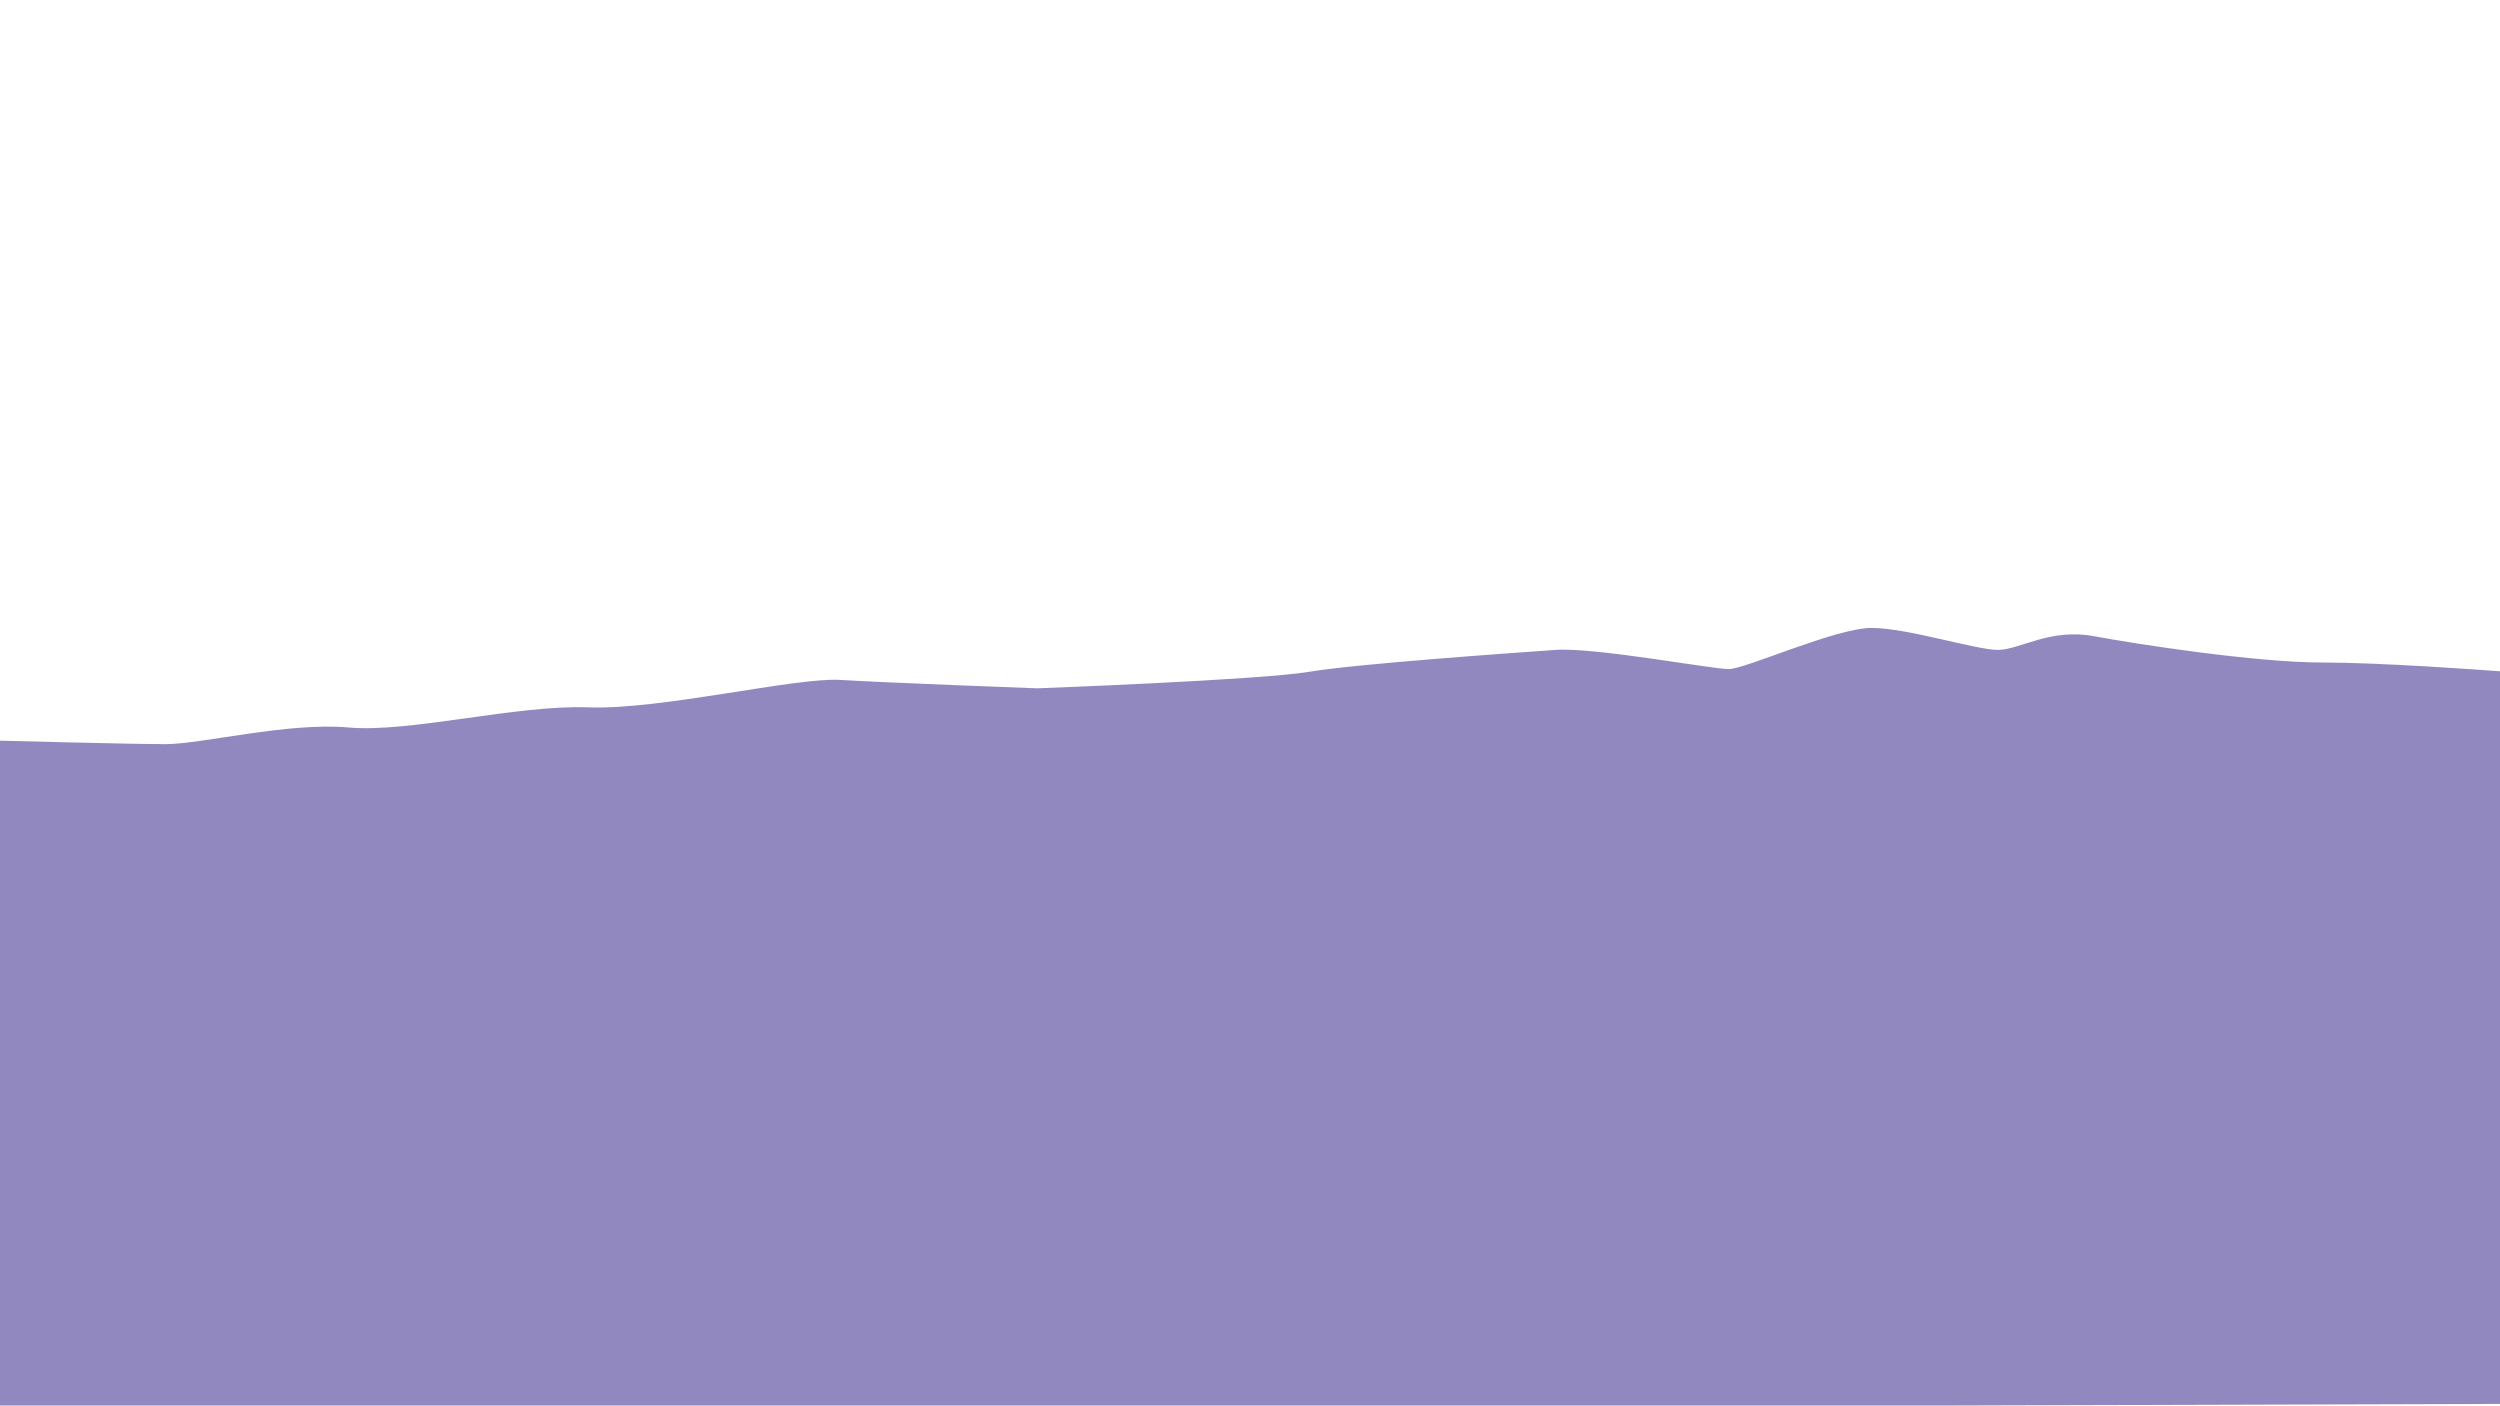
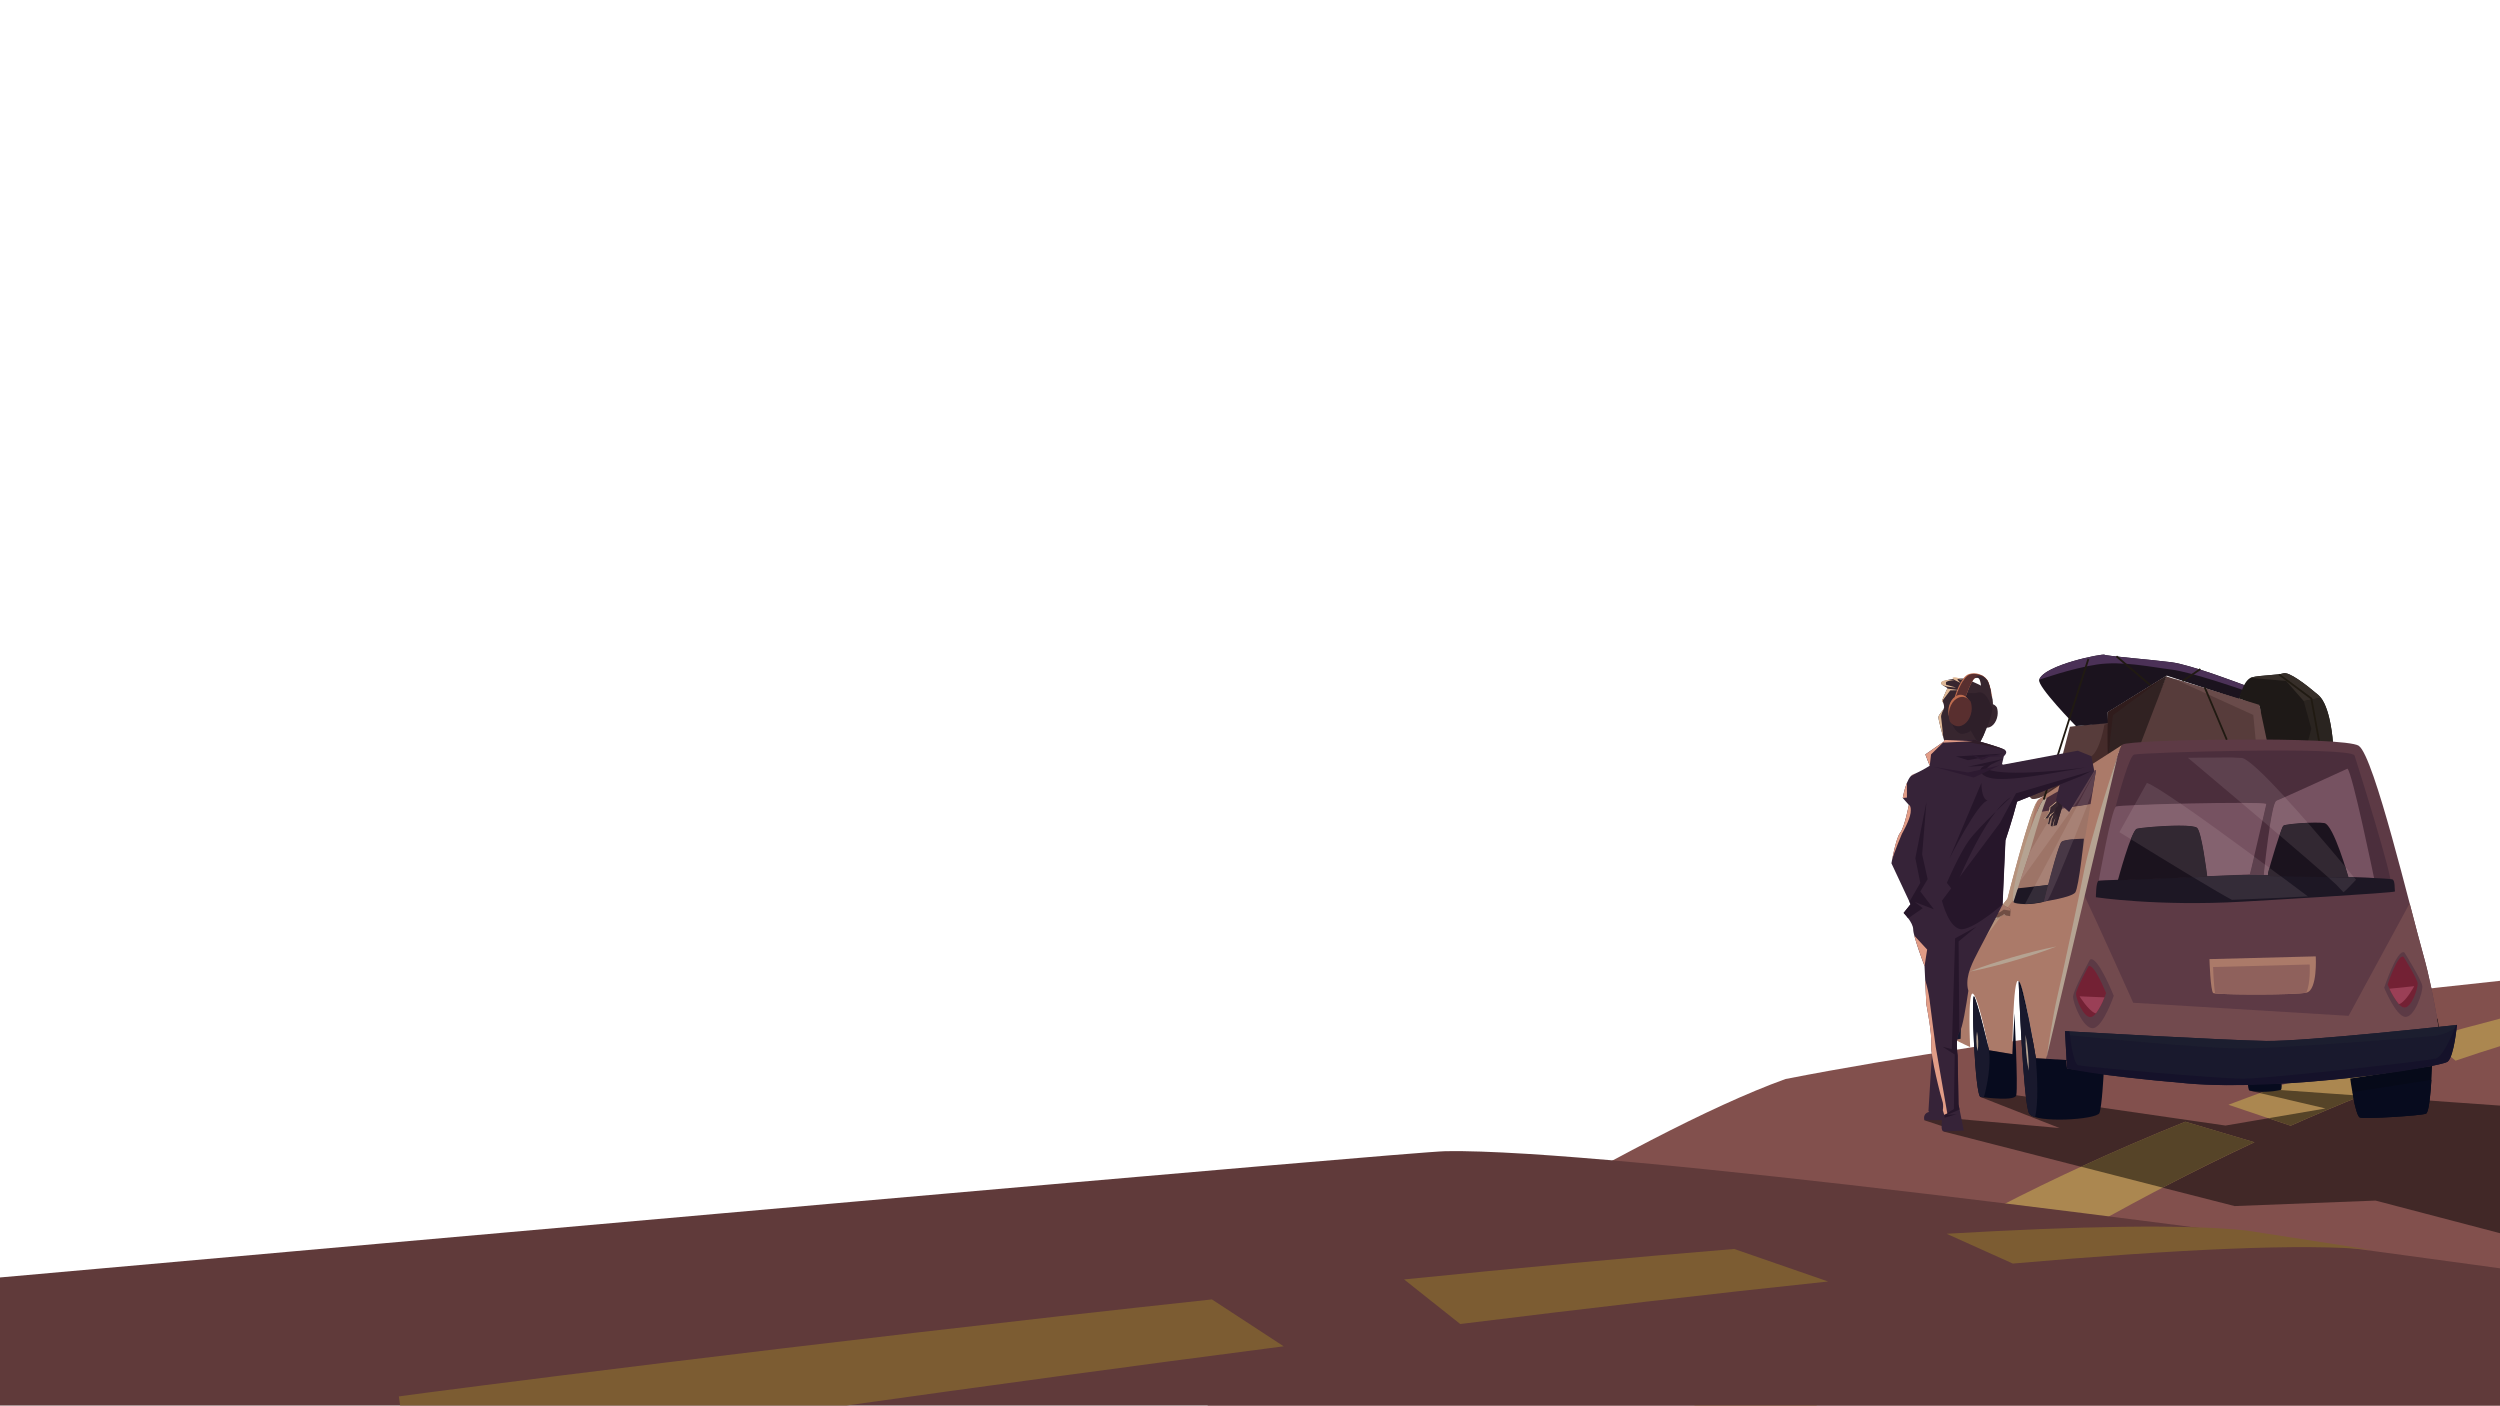
- <svg xmlns="http://www.w3.org/2000/svg" version="1.1" id="Ñëîé_3" x="0px" y="0px" viewBox="0 0 1366 768" style="enable-background:new 0 0 1366 768;" xml:space="preserve">
-   <style type="text/css">
- 	.st0{fill:#9188BF;}
- </style>
-   <path class="st0" d="M1269,362c-36,0-100.9-9.9-124.9-14.4s-40.5,7.5-52.5,7.5s-49.5-12-69-12s-69,22.5-78,22.5s-73.5-12-94.5-10.5  s-108,7.5-135,12s-148.5,9-148.5,9S483,373,459,371.5s-98.5,16.5-137.5,15s-98,14-131,11s-80.4,9.1-99.9,9.1S0,404.7,0,404.7V768  h1057.2l308.8-0.9V366.8C1355,366,1301.2,362,1269,362z" />
+ <svg xmlns="http://www.w3.org/2000/svg" id="Ñëîé_9" data-name="Ñëîé 9" viewBox="0 0 1366 768">
+   <path d="M1366,535.92c-72.19,7.69-267.56,29.57-390.42,53.66C893,619.31,736.84,717.76,659.65,768H1366V535.92" style="fill:#82504d" />
+   <path d="M1028.49,695c-49.47,30-83.39,56.46-102.78,73H992.4c32.39-24.09,64-45.54,94.35-64.61Z" style="fill:#ab8750" />
+   <path d="M1326.62,567.35l15.11,12.2q13.17-4.5,24.27-7.92V556.57Q1345.84,561.79,1326.62,567.35Z" style="fill:#ab8750" />
+   <path d="M1217.63,603.64l34,11.48c27.08-12.05,51.59-21.76,72.94-29.51l-19.94-11.73c-30.88,9.44-59.86,19.44-87,29.75" style="fill:#ab8750" />
+   <path d="M1194.06,612.87c-37.95,15.29-72,31.08-102.12,46.63l49.34,11.35c32.22-18.23,62.61-33.68,90.61-46.75l-37.83-11.24" style="fill:#ab8750" />
+   <path d="M1101.69,598.43l-19.49,1,32.4,12.72,10.73,4.21-62.8-5.62-11.14,1.35,11.93,3.94-1.31,2.24,75,19.24q26.86-12.41,57-24.61l37.83,11.24q-24,11.2-50.23,24.8L1221,659l77-3,68,17.82V604.1l-75.71-5.38q-18.3,7.36-38.68,16.39L1239.42,611,1216,615l-114.31-16.57m137.21-2.68-9.61.22,5.48,1.28,4.14-1.5" style="fill:#412827" />
+   <path d="M1246.11,595.59l-7.21.16-4.14,1.5,35.9,8.41L1239.42,611l12.18,4.12q20.35-9.05,38.68-16.39l-44.17-3.14" style="fill:#564428" />
+   <path d="M1194.06,612.87q-30.15,12.14-57,24.61l44.6,11.43q26.18-13.64,50.23-24.8l-37.83-11.24" style="fill:#564428" />
+   <path d="M1091.45,390.94a9.65,9.65,0,0,0-.35-4.39,4.39,4.39,0,0,0-3-2c-2.88-.41-5.69,2.55-6.28,6.63a9.64,9.64,0,0,0,.35,4.39,4.39,4.39,0,0,0,3,2C1088.05,398,1090.86,395,1091.45,390.94Z" style="fill:#37262f" />
+   <polygon points="1238.64 404.75 1234.47 385.13 1183.56 369.57 1168.31 406.56 1238.64 404.75" style="fill:#573c3b" />
+   <path d="M1152.08,415.57c-.91-1.5-.42-26.46-.42-26.46l32.26-20-14.71,38.31-9,.9Z" style="fill:#312222" />
+   <path d="M1125,430.9s-10.44,6.14-14.42,5.68-3.94-19.38-3.94-19.38l19.57-1.59,4.8-18.51,20.71-2.49.34,18.26Z" style="fill:#573c3b" />
+   <path d="M1226.54,374.44l-3,7.64-39.66-12.92-32.26,20,.25,6-17.58,1.55S1113,375,1114.21,371.39c2.71-8.12,34.84-14.37,35.69-13.65s25.43,2.66,36.58,4.11S1226.54,374.44,1226.54,374.44Z" style="fill:#1b131e" />
+   <path d="M1274.71,405.65s-1.21-20.16-8-25.91-16-12.88-19.09-11.84-12.53,1-17.16,2.18-6.94,11.6-6.94,11.6l11.26,4.3,2,18.77Z" style="fill:#1e1917" />
+   <path d="M1115.89,435.4c6.69-5.79,22.63-19.49,26.6-22,5.05-3.22,7.35-17.46,7.35-17.46l1.91-.52.32,17.46-27.05,18A74.29,74.29,0,0,1,1115.89,435.4Z" style="fill:#452b2a" />
+   <path d="M1230.48,370.09c4.63-1.17,14.09-1.15,17.16-2.18s12.32,6.09,19.09,11.84a10,10,0,0,1,1.36,1.45l-9.32,1.86-9.65-11-19.36-1.66A3.84,3.84,0,0,1,1230.48,370.09Z" style="fill:#362e29" />
+   <path d="M1268.09,381.19c5.57,7.09,6.62,24.46,6.62,24.46l-13.68-.33,1.87-7.11-4.14-15.17Z" style="fill:#2a2420" />
+   <polygon points="1231.19 390.64 1187.49 370.78 1234.47 385.13 1238.64 404.75 1232.55 404.91 1231.19 390.64" style="fill:#694b4a" />
+   <path d="M1152.08,412.87l-.39-.57c-.35-7.13,0-23.19,0-23.19l32.26-20-29.48,21.72Z" style="fill:#301c1c" />
+   <path d="M1149.89,357.74c.85.72,25.43,2.66,36.58,4.11,9.88,1.29,34.32,10.49,39.64,12.5l-1,2.5s-27.66-9.65-38.69-11-26.89-4.83-40.67-2.76-31.5,8.32-31.5,8.32C1116.91,363.27,1149,357,1149.89,357.74Z" style="fill:#4b3157" />
+   <polygon points="1106.67 417.2 1119.51 419.82 1126.24 415.61 1106.67 417.2" style="fill:#452b2a" />
+   <polygon points="1266.72 405.38 1262.45 381.96 1245.03 368.98 1245.63 368.18 1263.36 381.39 1267.71 405.2 1266.72 405.38" style="fill:#201a12" />
+   <path d="M1288.89,407.57c8.32,5.72,28.22,89.45,35.07,113.73S1334.23,574,1334.23,574s-68,11.75-118.07,9.7-98.11-5.19-98.11-5.19,33.77-165.3,41.74-171.67c3.67-2.93,121.28-4.69,129.1.68" style="fill:#5d3a45" />
+   <path d="M1159.79,406.88s-42,26.78-46,30-16.85,54.21-16.85,54.21S1068,527,1067,528.56s.15,38.77,1.71,39.74,7.77,3.85,7.77,3.85-1.47-31.59,1.67-29.13,8.59,30.86,8.59,30.86l12.82,2.16s.22-43.37,3.38-39.9,9.44,42.06,9.44,42.06l5.62.34s36.2-169.46,41.74-171.67" style="fill:#ab7a69" />
+   <path d="M1286.5,412.74s22,69.23,20,71.84-157.83,10.9-159.57,3.81,14.57-74.93,19.13-76.09,117.21-4.57,120.42.44" style="fill:#4b2e3c" />
+   <path d="M1282.63,420s-35.73,16.39-38.76,17.5-6.94,40.51-6.94,40.51l60.26,1.75s-12-58.31-14.56-59.76" style="fill:#765261" />
+   <path d="M1238.32,439.2s-7.22,31.34-8.13,34.94l-.91,3.6-82.54,3.52s7-39.5,9.49-40.59,77.46-2.85,82.1-1.46" style="fill:#765261" />
+   <path d="M1307.17,480.48c-7.18-1.31-73.8-2.61-82-2.37s-77,2.84-78.47,3.14-1.51,9-1.51,9,33.83,5.1,80.17,2.42c10.21-.59,83.52-4.82,83.25-5.58s.19-6.28-1.47-6.59" style="fill:#1d1724" />
+   <path d="M1270,449.72c-4.55-.77-21.16.39-22.4,1.44s-7.72,23.19-8.16,25.25.32,2.29.32,2.29l43.47.79s-8.1-28.9-13.23-29.77" style="fill:#1b131e" />
+   <path d="M1200.45,452.33c2.62,2.22,5.58,26.72,5.58,26.72L1157.2,481s7.33-27.28,10.36-28.13,29.85-3.06,32.89-.49" style="fill:#1b131e" />
+   <path d="M1265.33,522.56s1.06,18.33-5,19.79-49.45,1.24-51,.27-2.09-18.56-2.09-18.56Z" style="fill:#ab7a69" />
+   <path d="M1260.14,542.39c-6.13,1.31-43.11,1.22-49.81.44-.81-4.67-1.1-14.46-1.1-14.46L1262,527S1262.6,537.37,1260.14,542.39Z" style="fill:#8f615c" />
+   <path d="M1128.11,561.28s32.15.18,66.28,2.59c30,2.12,116.74-5.16,137.3-7,1.69,10.08,2.54,17.14,2.54,17.14s-68,11.75-118.07,9.7c-35.67-1.47-70.3-3.48-87.27-4.52Z" style="fill:#bb718c" />
+   <path d="M1228.42,584.23c-4.18,0-8.28-.08-12.26-.24-35.52-1.46-69.93-3.46-87.28-4.52h-.22l-.8-18.43h.26c.32,0,32.55.2,66.29,2.59,30.25,2.13,119.65-5.42,137.26-7l.23,0,0,.23c1.68,10,2.54,17.08,2.54,17.15l0,.24-.23,0C1333.65,574.4,1276.16,584.23,1228.42,584.23ZM1129.13,579c17.42,1.06,51.68,3,87,4.5,48,2,113.33-8.9,117.78-9.65-.16-1.3-1-7.84-2.47-16.66-18.15,1.58-107,9.07-137.11,6.94-32.11-2.27-62.85-2.56-66-2.58Z" />
+   <path d="M1216.16,583.74c-50.06-2.06-98.11-5.19-98.11-5.19s10-46.31,20.07-90.87c7.87,16.44,27.47,60.23,27.47,60.23l117.69,7.15,33.35-61.47c3,11.57,5.6,21.56,7.34,27.72,6.86,24.28,10.27,52.75,10.27,52.75S1266.22,585.8,1216.16,583.74Z" style="fill:#724a4e" />
+   <path d="M1313.78,520.44s9.43,15,9.78,18.39-4.33,17.36-9.44,16.78-11.4-15.91-11.4-15.91S1309.83,518.13,1313.78,520.44Z" style="fill:#5c3a45" />
+   <path d="M1313.29,522.77s7.44,11.83,7.71,14.5-3.41,13.69-7.44,13.23-9-12.55-9-12.55S1310.18,520.95,1313.29,522.77Z" style="fill:#732134" />
+   <path d="M1311.39,548.46a2,2,0,0,1-.64.2,37,37,0,0,1-5.16-8.42l13.54-1.39S1315,546.63,1311.39,548.46Z" style="fill:#9a3f56" />
+   <path d="M1141.95,524.35s-9.06,16.56-9.21,20.18,5.72,18.18,11.12,17.24,11.1-17.65,11.1-17.65S1146,521.64,1141.95,524.35Z" style="fill:#5c3a45" />
+   <path d="M1141.14,528s-6.71,12.26-6.82,14.94,4.23,13.46,8.23,12.76,8.21-13.07,8.21-13.07S1144.14,526,1141.14,528Z" style="fill:#732134" />
+   <path d="M1144.59,553.51a2,2,0,0,0,.65.16,36.93,36.93,0,0,0,4.64-8.71l-13.6-.57S1140.91,551.9,1144.59,553.51Z" style="fill:#9a3f56" />
+   <path d="M1342.48,560s-1.53,16.88-5,20-89.8,16.49-142,12-66.06-8.21-66.06-8.21l-1.13-20.37s88.41,5,109.85,5.35S1342.48,560,1342.48,560Z" style="fill:#19192d" />
+   <path d="M1246.11,595.59a46.39,46.39,0,0,1-16.83.38c-.91-.15-1-3.54-1-3.54l18.35-.43S1247,595.38,1246.11,595.59Z" style="fill:#070b1e" />
+   <path d="M1328.87,582.37s-.77,25-3.29,26.12-33.58,3.06-36.16,2.11-5.24-21.27-5.24-21.27Z" style="fill:#060a19" />
+   <path d="M1328.52,590c-.44,7.46-1.34,17.8-2.93,18.5-2.52,1.1-33.58,3.06-36.16,2.11-1-.38-2.07-3.85-3-7.88-.56-3.41-.9-6-.9-6Z" style="fill:#070b1e" />
+   <path d="M1103,536.15s2.53,66.76,5.76,72.27,37,3.35,38.38-.27,2.29-21.37,2.29-21.37l-20-3-.54-4.59-16.46-1S1105.42,536.2,1103,536.15Z" style="fill:#070b1e" />
+   <path d="M1078.63,544.41c-1.67-1.57.51,54.7,3.58,55s18.82,2.41,19.49-1c1-5.33-1-44.74-1-44.74L1099.61,576l-12.82-2.16S1080.2,545.89,1078.63,544.41Z" style="fill:#070b1e" />
+   <path d="M1145.29,420.71s-10.28,65-11.37,66.92-29.58,8.93-33.5,5.61,12.51-54.33,16.28-56.36,28.56-17.32,28.59-16.17" style="fill:#9d7467" />
+   <path d="M1068,565c-1.13-9.33-1.77-35.13-1-36.42,1-1.56,29.86-37.51,29.86-37.51s11.31-44.83,16-53.07L1100,491.72s-21.69,29.35-28,37.2C1067.38,534.74,1067.59,554.94,1068,565Z" style="fill:#b5927c" />
+   <path d="M1138.65,458.28s-10.2.05-12.2,1.64-9.72,32.69-9.72,32.69,15.24-2.25,17.2-5,4.72-29.35,4.72-29.35" style="fill:#332434" />
+   <path d="M1231.66,468c-.71,3-1.26,5.34-1.47,6.17l-.91,3.6-23.29,1v.08c9.42-.35,16.85-.62,19.21-.69.68,0,1.76,0,3.17,0,2.64,0,6.46,0,11,.1l0-.1-2.42-.07s.22-2.26.61-5.7l-5.89-4.35m-58.6-40.26-6.78,12.2c6.58-.3,15.68-.58,25.21-.8-9-6.22-15.94-10.61-18.43-11.4" style="fill:#5d414e" />
+   <path d="M1237.55,472.31c-.38,3.45-.61,5.7-.61,5.7l2.42.07a3.89,3.89,0,0,1,.08-1.68c.07-.32.28-1.12.6-2.25l-2.5-1.85" style="fill:#84626f" />
+   <path d="M1191.49,439.11c-9.53.22-18.64.51-25.21.8l-8.22,14.78,6.21,3.84c1.26-3.18,2.44-5.48,3.29-5.72,2-.56,14.13-1.7,23.15-1.7,4.78,0,8.69.32,9.74,1.21,2.44,2.07,5.18,23.49,5.54,26.4l23.29-1,.91-3.6c.21-.83.75-3.13,1.47-6.17-13.73-10.11-28.68-21-40.17-28.86" style="fill:#84626f" />
+   <path d="M1228.39,478.08c-1.42,0-2.5,0-3.17,0-2.36.07-9.8.34-19.21.69l0,.25-7.7.3c9.31,5.61,17.53,10.45,21.05,12.26l.18.09c14.18-.5,28.59-1.18,41.44-1.9-3.92-2.95-9-6.74-14.7-11l-6.54-.12s-.25-.07-.38-.51c-4.54-.06-8.36-.1-11-.1" style="fill:#342c38" />
+   <path d="M1240,474.16c-.32,1.13-.53,1.93-.6,2.25a3.89,3.89,0,0,0-.08,1.68l0,.1c.13.44.38.51.38.51l6.54.12-6.26-4.65" style="fill:#322832" />
+   <path d="M1190.71,451.12c-9,0-21.17,1.14-23.15,1.7-.85.24-2,2.53-3.29,5.72,7.88,4.86,21.9,13.49,34.06,20.82l7.7-.3,0-.25v-.08c-.36-2.91-3.1-24.33-5.54-26.4-1.05-.89-5-1.21-9.74-1.21" style="fill:#322832" />
+   <path d="M1214.06,413.91c-8.44,0-18.55.17-18.55.17s13.3,11.17,29.19,24.61c7.3,0,12.51.17,13.63.51l-2.13,9.23,4,3.4c1.17-7.55,2.5-13.9,3.69-14.33.56-.2,2.22-.93,4.56-2-10.4-11.31-19.75-20.51-23.34-21.33a109,109,0,0,0-11-.29" style="fill:#5d414e" />
+   <path d="M1248.44,435.53c-2.34,1-4,1.76-4.56,2-1.19.44-2.52,6.79-3.69,14.33l5.31,4.52c1-2.82,1.75-4.88,2.11-5.19.77-.65,7.37-1.34,13.38-1.59-4.15-4.75-8.43-9.56-12.55-14" style="fill:#84626f" />
+   <path d="M1224.69,438.69l11.5,9.74,2.13-9.23c-1.12-.34-6.33-.49-13.62-.51" style="fill:#84626f" />
+   <path d="M1281.48,473.62c.86,2.73,1.46,4.81,1.68,5.56l3,.1c-1-1.22-2.62-3.17-4.69-5.66" style="fill:#84626f" />
+   <path d="M1283.16,479.18l.09.3-11.19-.2c2.19,1.95,3.79,3.42,4.64,4.27,1.5,1.51,2.69,2.78,3.74,3.95.64-.05,6.89-6.82,6.89-6.82l-1.15-1.4-3-.1" style="fill:#342c38" />
+   <path d="M1261,449.57c-6,.25-12.62.94-13.38,1.59-.36.31-1.15,2.36-2.11,5.19,10.81,9.22,20.74,17.76,26.55,22.93l11.19.2-.09-.3c-.21-.75-.82-2.83-1.68-5.56-4.94-5.93-12.47-14.88-20.49-24.05" style="fill:#322832" />
+   <path d="M1119.05,483.48s-14.94,1.84-16.09,1.84-3,6.69-2.81,7.54,6.35,1.54,11.43.85,5.14-1.09,5.14-1.09l2.33-9.14" style="fill:#1d1724" />
+   <path d="M1145.29,420.71l-3,18.64-29.41,4.6s2.27-6.09,3.85-7.07c2.68-1.66,28.59-16.17,28.59-16.17" style="fill:#4b2e3c" />
+   <path d="M1108.32,467.62c-1.66,4.73-5.84,17.88-8.17,25.23-2.78-5.67,12.88-54,16.55-56a10.42,10.42,0,0,0,1.67-.86c-4.6,11.84-8,25.78-10,31.6" style="fill:#b5a392" />
+   <path d="M1079.93,486.21a31,31,0,0,0-1.24,9.6c.16,5.35,7.5,7.43,10.16,7s5.65-2.85,5.65-2.85l3.85.65.27-3.83Z" style="fill:#714e44" />
+   <path d="M1098.61,496.74l-.06.88-3.71-.62s-3,2.39-5.65,2.85-10-1.61-10.16-7a29.7,29.7,0,0,1,.07-3,26.63,26.63,0,0,1,.83-3.63Z" style="fill:#a57667" />
+   <polygon points="1071.65 554.19 1071.29 567.59 1065.96 568.52 1066.37 556.64 1071.65 554.19" style="fill:#17182d" />
+   <path d="M1106.45,494l0,.07.76-.06h-.73m11-1.47-.69.11h0s0,0-.16.11l.85-.22m23.14-52.89-5.77.9-23.25,43.86,7.52-.91h0l-.82,3.22c2.35-9.11,6.78-25.62,8.22-26.77,1-.78,3.91-1.19,6.65-1.4,2.88-7.22,5.58-14.11,7.46-18.9" style="fill:#a78175" />
+   <path d="M1133.1,458.52c-2.75.22-5.68.63-6.65,1.4-1.44,1.15-5.86,17.66-8.22,26.77l-1.51,5.92h0l.69-.11a4.41,4.41,0,0,0,1.29-.53c1.21-.89,8.2-17.92,14.4-33.46" style="fill:#483846" />
+   <path d="M1119.05,483.48l-7.52.91-5.09,9.59h.73a84.52,84.52,0,0,0,9.39-1.26c.15-.07.16-.11.16-.11h0l1.51-5.92.82-3.22" style="fill:#342c38" />
+   <path d="M1145.29,420.71l-10.5,19.81,5.77-.9c1.58-4,2.56-6.59,2.56-6.59l2.17-12.32" style="fill:#5d414e" />
+   <polyline points="1133.14 440.78 1123.06 442.36 1109.17 465.44 1103.83 481.55 1133.14 440.78" style="fill:#a78175" />
+   <polyline points="1145.29 420.71 1131.23 428.79 1123.06 442.36 1133.14 440.78 1136.23 436.48 1145.29 420.71" style="fill:#5d414e" />
+   <path d="M1128.43,563.45c3.43.19,88.73,5,109.73,5.34,21.44.37,104.32-8.77,104.32-8.77s0,.42-.12,1.14a27.33,27.33,0,0,1-11.9,4.82c-8.27.92-79.05,6.43-102.49,6.89s-97.9-7.35-97.9-7.35Z" style="fill:#1c1e2f" />
+   <path d="M1195.5,592c-52.18-4.54-66.06-8.21-66.06-8.21l-1.13-20.37,2.44.14c.83,7.28,2.45,17.88,4.85,18.49,3.68.92,76.75,7.35,90.08,7.35s100.19-9.65,105.25-11c3.56-1,8.49-11.52,11.09-18.31l.46-.05s-1.53,16.88-5,20S1247.67,596.56,1195.5,592Z" style="fill:#15122a" />
+   <path d="M1157.2,412.58s-15.17,45.16-18.84,65.15c-1.31,7.15-12.06,57.68-14.36,67.33s-5.86,33.32-5.86,33.32Z" style="fill:#b5a392" />
+   <path d="M1078.69,495.81a31,31,0,0,1,1.24-9.6l16.37,9.23c-5-2.48-13.82-6.75-15-6.38-1.72.52-1.55,7.07.34,9.31s9.65,3.27,10.34,2.93,3.1-1.72,3.1-1.72l1,.63-1.59-.27s-3,2.39-5.65,2.85S1078.85,501.16,1078.69,495.81Z" style="fill:#b5a392" />
+   <path d="M1123.65,517.14c-3.85,1.55-7.75,2.9-11.67,4.19s-7.87,2.49-11.83,3.66-7.94,2.24-12,3.24-8,1.95-12.11,2.7c3.85-1.55,7.75-2.91,11.67-4.2s7.87-2.49,11.83-3.66,7.95-2.24,12-3.23S1119.57,517.89,1123.65,517.14Z" style="fill:#b5a392" />
+   <path d="M1112,610.39a5.68,5.68,0,0,1-3.29-2c-3.23-5.51-5.76-72.27-5.76-72.27s2.94,9.75,5.56,20.69c2.09,10.63,3.88,21.37,3.88,21.37C1113.28,589.28,1113.75,602.68,1112,610.39Z" style="fill:#19192d" />
+   <path d="M1084,599.53c-2.76-.23-.82,0-1.8-.13-3.07-.29-5.25-56.56-3.58-55l.09.13c.66,1.95,1.87,5.59,3.17,9.82,2.32,8.57,4.89,19.52,4.89,19.52C1087.93,582,1085.79,593.07,1084,599.53Z" style="fill:#19192d" />
+   <path d="M1106.76,565.4a86.51,86.51,0,0,1,1.36,9.78,85.41,85.41,0,0,1,.36,9.87,85.14,85.14,0,0,1-1.36-9.78A86.28,86.28,0,0,1,1106.76,565.4Z" style="fill:#b5a392" />
+   <path d="M1080.22,563.68a25.67,25.67,0,0,1,.67,5.33,25.32,25.32,0,0,1-.33,5.36,25.32,25.32,0,0,1-.67-5.33A25.6,25.6,0,0,1,1080.22,563.68Z" style="fill:#b5a392" />
+   <rect x="1088.61" y="397.98" width="80.59" height="1" transform="translate(407.38 1353.79) rotate(-72.38)" style="fill:#201a12" />
+   <rect x="1165.2" y="354.28" width="1" height="24.45" transform="translate(130.76 1016.18) rotate(-49.57)" style="fill:#201a12" />
+   <rect x="1191.58" y="368.25" width="11.66" height="1" transform="translate(-0.69 735.24) rotate(-34.12)" style="fill:#201a12" />
+   <rect x="1210.18" y="374.25" width="1" height="31.05" transform="translate(-56.32 501.04) rotate(-22.86)" style="fill:#201a12" />
+   <path d="M1119.81,443.94l-1,6.23.93.27s.56-2.19.76-2.72a13.53,13.53,0,0,1,.7-1.39l-.93,4.9a6.85,6.85,0,0,0,1.06.33c.2,0,2.45-.73,2.45-.73l3.64-12-3.51-1.72Z" style="fill:#37262f" />
+   <path d="M1118.82,450.17l.18.05.79-3.86a3.4,3.4,0,0,0,1.24-1.43c.09-.22.46-.11.93-.79,1.26-1.81-.44-2.21-.44-2.21l-.81.53-.89,1.48Z" style="fill:#e0b997" />
+   <path d="M1124.65,437.05l-4.77,4a6.93,6.93,0,0,1-1.39,4.37,9.3,9.3,0,0,1-1.72,1.79,1.73,1.73,0,0,0,1.66.17c.79-.4,2.09-2.65,2.09-2.65.86,0,2.62-1.76,2.68-3.08s2.32-4,2.32-4Z" style="fill:#37262f" />
+   <path d="M1123.63,437.91l-3.75,3.12a6.93,6.93,0,0,1-1.39,4.37,9.29,9.29,0,0,1-1.72,1.79,1.73,1.73,0,0,0,1.66.17,1.55,1.55,0,0,0,.28-.2,3.26,3.26,0,0,1-1.37.05c.76-.84,2.57-3,2.78-4.3a9,9,0,0,0,.17-1.81l3.21-2.53Z" style="fill:#e0b997" />
+   <path d="M1121.54,451.52l.32-.09.67-3.1.65-1.55-.82,1.57Z" style="fill:#e0b997" />
+   <path d="M1121.2,446.33l-.93,4.9.21.08.56-3.52.93-2.53Z" style="fill:#e0b997" />
+   <polygon points="1123.79 437.08 1124.72 440.12 1123.19 441.62 1122.82 444.21 1124.38 446.36 1123.07 450.87 1123.79 450.83 1127.43 438.84 1123.79 437.08" style="fill:#2e1f29" />
+   <polygon points="1144.3 421.19 1130.58 443.69 1123.38 437.17 1127.66 419.17 1144.3 421.19" style="fill:#362338" />
+   <path d="M1062.5,405.42s-3.34-11.69-3.34-13.43,2.88-3.73,3.1-5.48a6.3,6.3,0,0,0-1.14-3.67s2.48-6,2.92-6.61-4.92-2.25-3-3.56,11.16-3.12,15.29-.94,9.9,3.53,12,8.93c3.17,8.22-7,25.92-7,25.92Z" style="fill:#37262f" />
+   <path d="M1087.56,384.7s-2.53-7.76-7.09-6.24-9.11-4.39-15,14c0,0,2.53,9.62,7.59,8.44,3.1-.72,3.67-1.44,3.64-1.9l4.32,7.56.36,0s1.07-1.88,2.41-4.69l1.39-4.32s.3-.19.73-.53a44.61,44.61,0,0,0,2.84-9.87A13.52,13.52,0,0,0,1087.56,384.7Z" style="fill:#2e1f29" />
+   <path d="M1075.94,368.27a9,9,0,0,1,9.9,3.28c1.52,2.11,2.77,9.75,2.77,9.75s-1.25-3.23-3-4.55a35.49,35.49,0,0,0-3.16-2.11s.16-6-3.23-4.22c-2.07,1.07-5.14,10.21-5.14,10.21l-6,.18S1071.2,369.66,1075.94,368.27Z" style="fill:#bf6c4e" />
+   <path d="M1070.29,377.1l-6.27-.87c-.44.65-2.92,6.61-2.92,6.61a7.92,7.92,0,0,1,.62,1.12l-.1-1.45,4-5.29Z" style="fill:#e0b997" />
+   <path d="M1061.79,402.91c-.33-3.35-1-10.14-1.17-11.07-.23-1.24,1.35-4.27,1.35-4.27v-.22c-.77,1.52-2.81,3.17-2.81,4.64C1059.15,393.21,1060.81,399.38,1061.79,402.91Z" style="fill:#e0b997" />
+   <path d="M1085.84,371.55a8.94,8.94,0,0,0-2.47-2.28c-1.64-.63-4.52-1.47-6.75-.82-4,1.15-7.07,9.51-7.91,12.12l5.34.07s3.07-9.15,5.14-10.21a1.66,1.66,0,0,1,2.47.51c2.47-.33,2.34,4.5,2.34,4.5a35.71,35.71,0,0,1,3.16,2.11,5.61,5.61,0,0,1,.9.88C1087.55,376,1086.74,372.81,1085.84,371.55Z" style="fill:#592f2f" />
+   <ellipse cx="1070.58" cy="387.88" rx="8.34" ry="6.05" transform="translate(534.24 1392.33) rotate(-81.81)" style="fill:#bf6c4e" />
+   <path d="M1077.23,388.7a11.35,11.35,0,0,0-.48-5.37,5.74,5.74,0,0,0-3.83-2.5c-3.7-.53-7.27,3.08-8,8.06a11.35,11.35,0,0,0,.48,5.38,5.74,5.74,0,0,0,3.83,2.5C1072.93,397.3,1076.51,393.69,1077.23,388.7Z" style="fill:#592f2f" />
+   <path d="M1085.81,371.84c-.46-.74-3.39-3.73-5.78-2.29a2.86,2.86,0,0,0-1.22,1.34,1.56,1.56,0,0,1,.36-.31c3.35-1.7,3.22,4.72,3.22,4.72a35.33,35.33,0,0,1,3.15,2.36c1.77,1.48,3,5.09,3,5.09S1087.69,374.86,1085.81,371.84Z" style="fill:#37262f" />
+   <path d="M1102.13,438l42.17-16.82-1.58-8-7.42-3-40.87,7.64-.53-.35,1-4.28s2.38-1.9.71-3.33-15.82-5.23-15.82-5.23l.13-.32H1062.5l.24.44L1052,412.23l2.38,6.18a62.3,62.3,0,0,1-9,4.76c-3.81,1.43-5.71,12.85-5.71,12.85l3.33,3.81s-2.38,12.37-4.76,15.23-4.76,16.65-4.76,16.65l10.47,22.36-3.81,4.76s5.23,5.23,5.23,9,6.19,20,6.19,20l1,20.89s3.18,16.08,2.7,22.27,5.38,28.68,6.33,31.53-2.38,15.7.48,15.7,10.94-.48,10.94-.48l-2.86-14.27-.47-26.64s-1.43-10,1-12.85c1.62-1.94,3.68-14.68,4.83-22.62a13.22,13.22,0,0,1-.36-1.52c-1.15-7.25,2.83-14.27,6-20.51,4.29-8.4,8.9-16.66,13.09-25.1l0-.06,1.58-35S1099.73,447.52,1102.13,438Z" style="fill:#362338" />
+   <path d="M1057.7,542.78l-4,64.33.45.45s-3.6.45-2.7,4.5h11.7l7.65-61.64Z" style="fill:#362338" />
+   <path d="M1098.86,435.48s-17.55,16.2-22.94,23.62-12.15,23.28-12.15,23.28l3.71,4.72S1084.69,443.58,1098.86,435.48Z" style="fill:#26162a" />
+   <path d="M1101.56,433.45l-8.77,16.2-31.72,42.51s4,16.53,11.47,15.52,21.59-13.5,21.59-13.5l1.58-35s4-11.69,6.42-21.19l35.26-14.07,5.33-2.64Z" style="fill:#26162a" />
+   <path d="M1066.47,573.26l-5.17-1.35,6.75,4.27L1067.6,606l-5.29,3.15.22,1.58,6.64-2-5.4.51,6.9-3-.56-2.8-.47-26.64s-1.41-9.85.91-12.78l-.37-49.63,9.79-8.1-11.7,6.41Z" style="fill:#26162a" />
+   <path d="M1082.67,427.72l-17.55,41.5s15.52-31,20.92-31.72C1082.33,436.15,1082.67,427.72,1082.67,427.72Z" style="fill:#26162a" />
+   <path d="M1085.37,420s5.74,5.4,54.32-.67c-29.36,5.06-49.26,8.77-55.67,4.39s4.39-6.75,4.39-6.75Z" style="fill:#26162a" />
+   <polygon points="1068.72 413.32 1094.81 411.75 1075.24 415.35 1068.72 413.32" style="fill:#26162a" />
+   <polygon points="1075.24 418.94 1094.37 414.67 1086.72 418.27 1075.24 418.94" style="fill:#26162a" />
+   <path d="M1068.78,371.51s-5.51.34-5.51,1.46v1.13l5.51,1.57s-8.21-.22-8.21-2.47S1068.78,371.51,1068.78,371.51Z" style="fill:#e0b997" />
+   <path d="M1071.28,373.14s-6-2.47-4-3,5.74,1.69,5.74,1.69-2.81-1-3.37-.79S1071.28,373.14,1071.28,373.14Z" style="fill:#e0b997" />
+   <path d="M1049.26,487.1l4-6.75-3-13.5,2.36-28.68-6.07,30.71,2.7,13.5-5.95,10.34.63,1.35-3.81,4.76a30,30,0,0,1,2.5,2.94l8-5.55-4.39-3.37,10.46,4Z" style="fill:#26162a" />
+   <polygon points="1052.03 412.23 1054.41 418.41 1055.13 412.2 1062.74 404.74 1052.03 412.23" style="fill:#e19c86" />
+   <polygon points="1056.32 418.93 1075.3 422.09 1092.69 418.14 1078.46 424.86 1056.32 418.93" style="fill:#2d1a31" />
+   <path d="M1079.87,404.3h-1.63l-1,.4-6.19.13,12.12,2.11,12.37,2.92c-1.67-1.43-15.82-5.23-15.82-5.23Z" style="fill:#301d29" />
+   <path d="M1094.85,413.18s-5.33-.71-7.17-.71-4.48,2.37-6.33,1.32a17.57,17.57,0,0,0-4.22-1.58s4.48,2.77,5.47,3,3.56-1.78,4.94-1.78S1094.85,413.18,1094.85,413.18Z" style="fill:#2d1a31" />
+   <path d="M1043,439.82s-2.38,12.37-4.76,15.23c-1.85,2.22-3.71,11.08-4.43,14.89,1.21-4.52,5.42-14.39,5.42-14.39s4.22-7.25,4.72-11.39S1043,439.82,1043,439.82Z" style="fill:#e19c86" />
+   <path d="M1039.66,436l2.29-.2v-8.08A45.27,45.27,0,0,0,1039.66,436Z" style="fill:#e19c86" />
+   <path d="M1045.37,423.17a3.53,3.53,0,0,0-1.25.88l2.71-1.49C1046.34,422.79,1045.84,423,1045.37,423.17Z" style="fill:#e19c86" />
+   <path d="M1046,511.26c1.56,6.07,5.58,16.58,5.58,16.58l1.42-9Z" style="fill:#e19c86" />
+   <path d="M1062.31,609.14l1.69-.79-6.3-36.22s-2.36-17.21-3.37-25.64a61.94,61.94,0,0,0-2.41-10.94l.61,13.19s3.18,16.08,2.7,22.27,5.38,28.68,6.33,31.53a12.51,12.51,0,0,1,0,4.07Z" style="fill:#e19c86" />
+   <polygon points="1061.86 405.78 1077.83 405 1062.5 404.3 1061.86 405.78" style="fill:#e19c86" />
+   <path d="M1366,768V693c-157.53-21.72-487.17-65.47-576-64-19.55.33-582.1,50.46-790,69v70Z" style="fill:#603a3a" />
+   <path d="M1227.33,672.33c-33.7-3.55-91.81-2.39-163.7,1.8l36.18,16.28c88.92-7.77,159.9-11.24,196.19-7.42Z" style="fill:#7c5c32" />
+   <path d="M662.19,710c-223.19,24.08-427.41,50.59-444.26,53l.71,4.94h244c71.8-10.08,154.12-21.34,238.75-32.32Z" style="fill:#7c5c32" />
+   <path d="M797.86,723.44c69-8.55,137.46-16.55,201-23.23l-51.31-17.78c-57.24,4.69-118.52,10.42-180.35,16.65Z" style="fill:#7c5c32" />
</svg>
